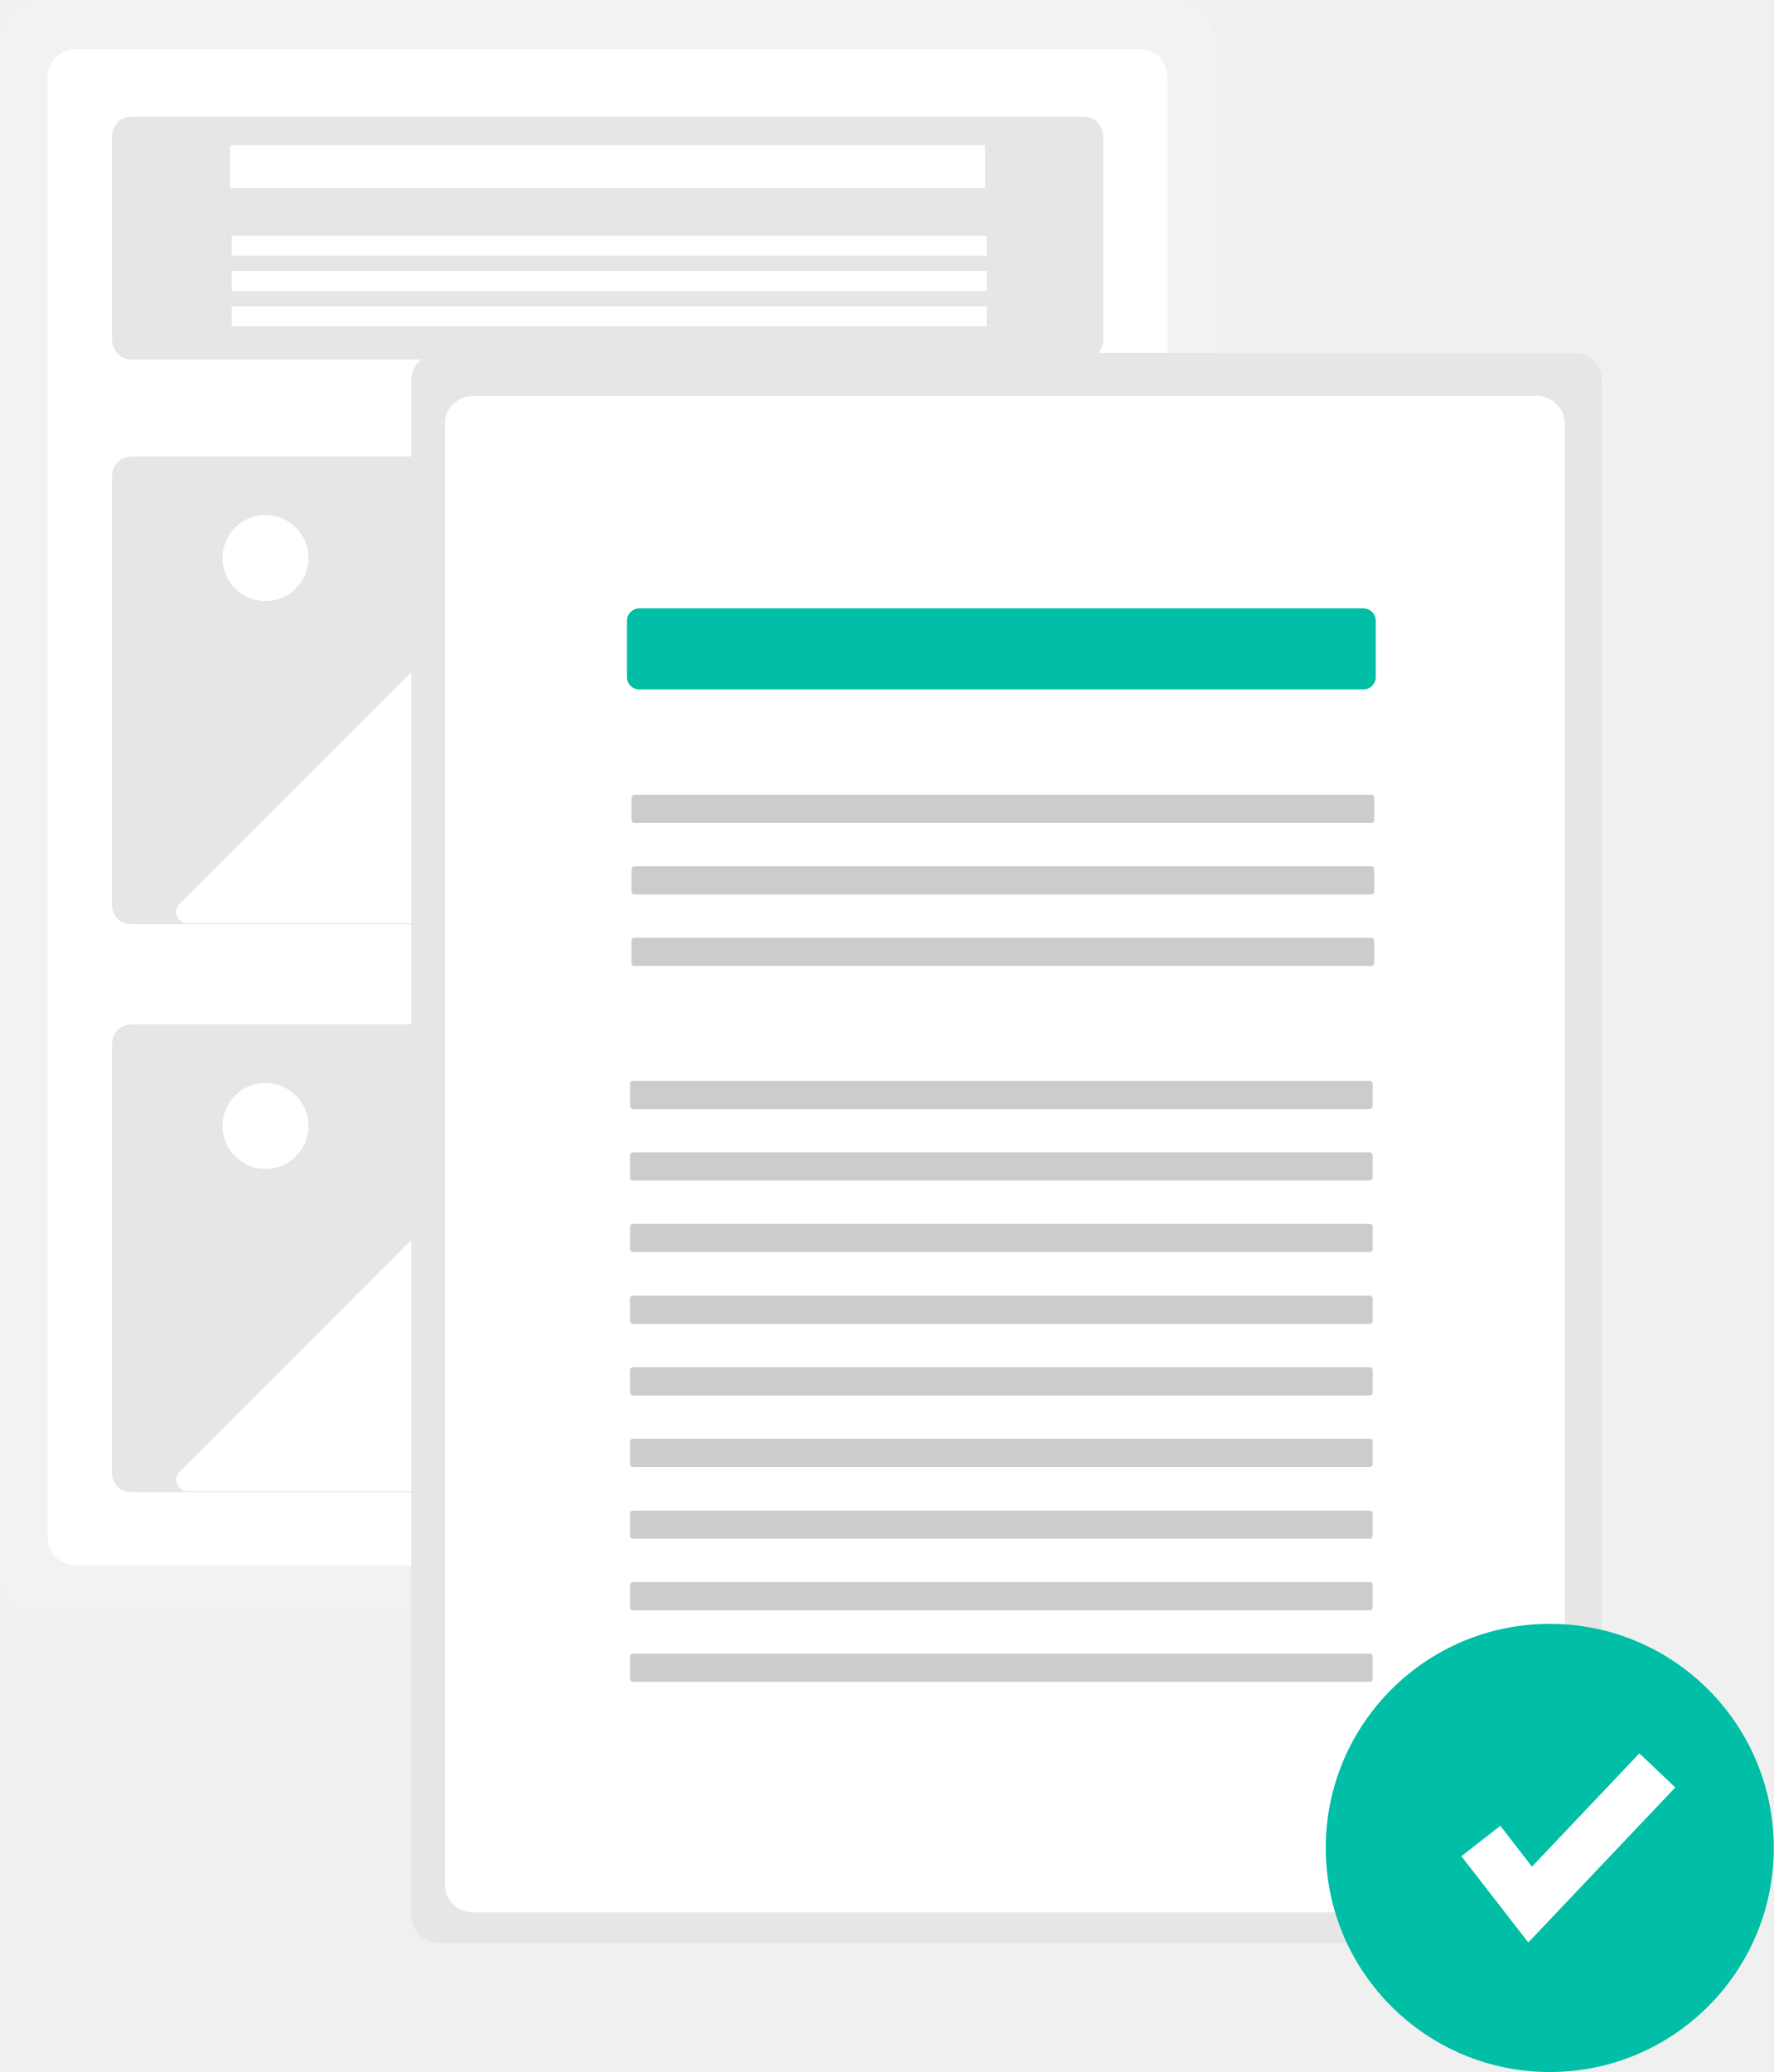
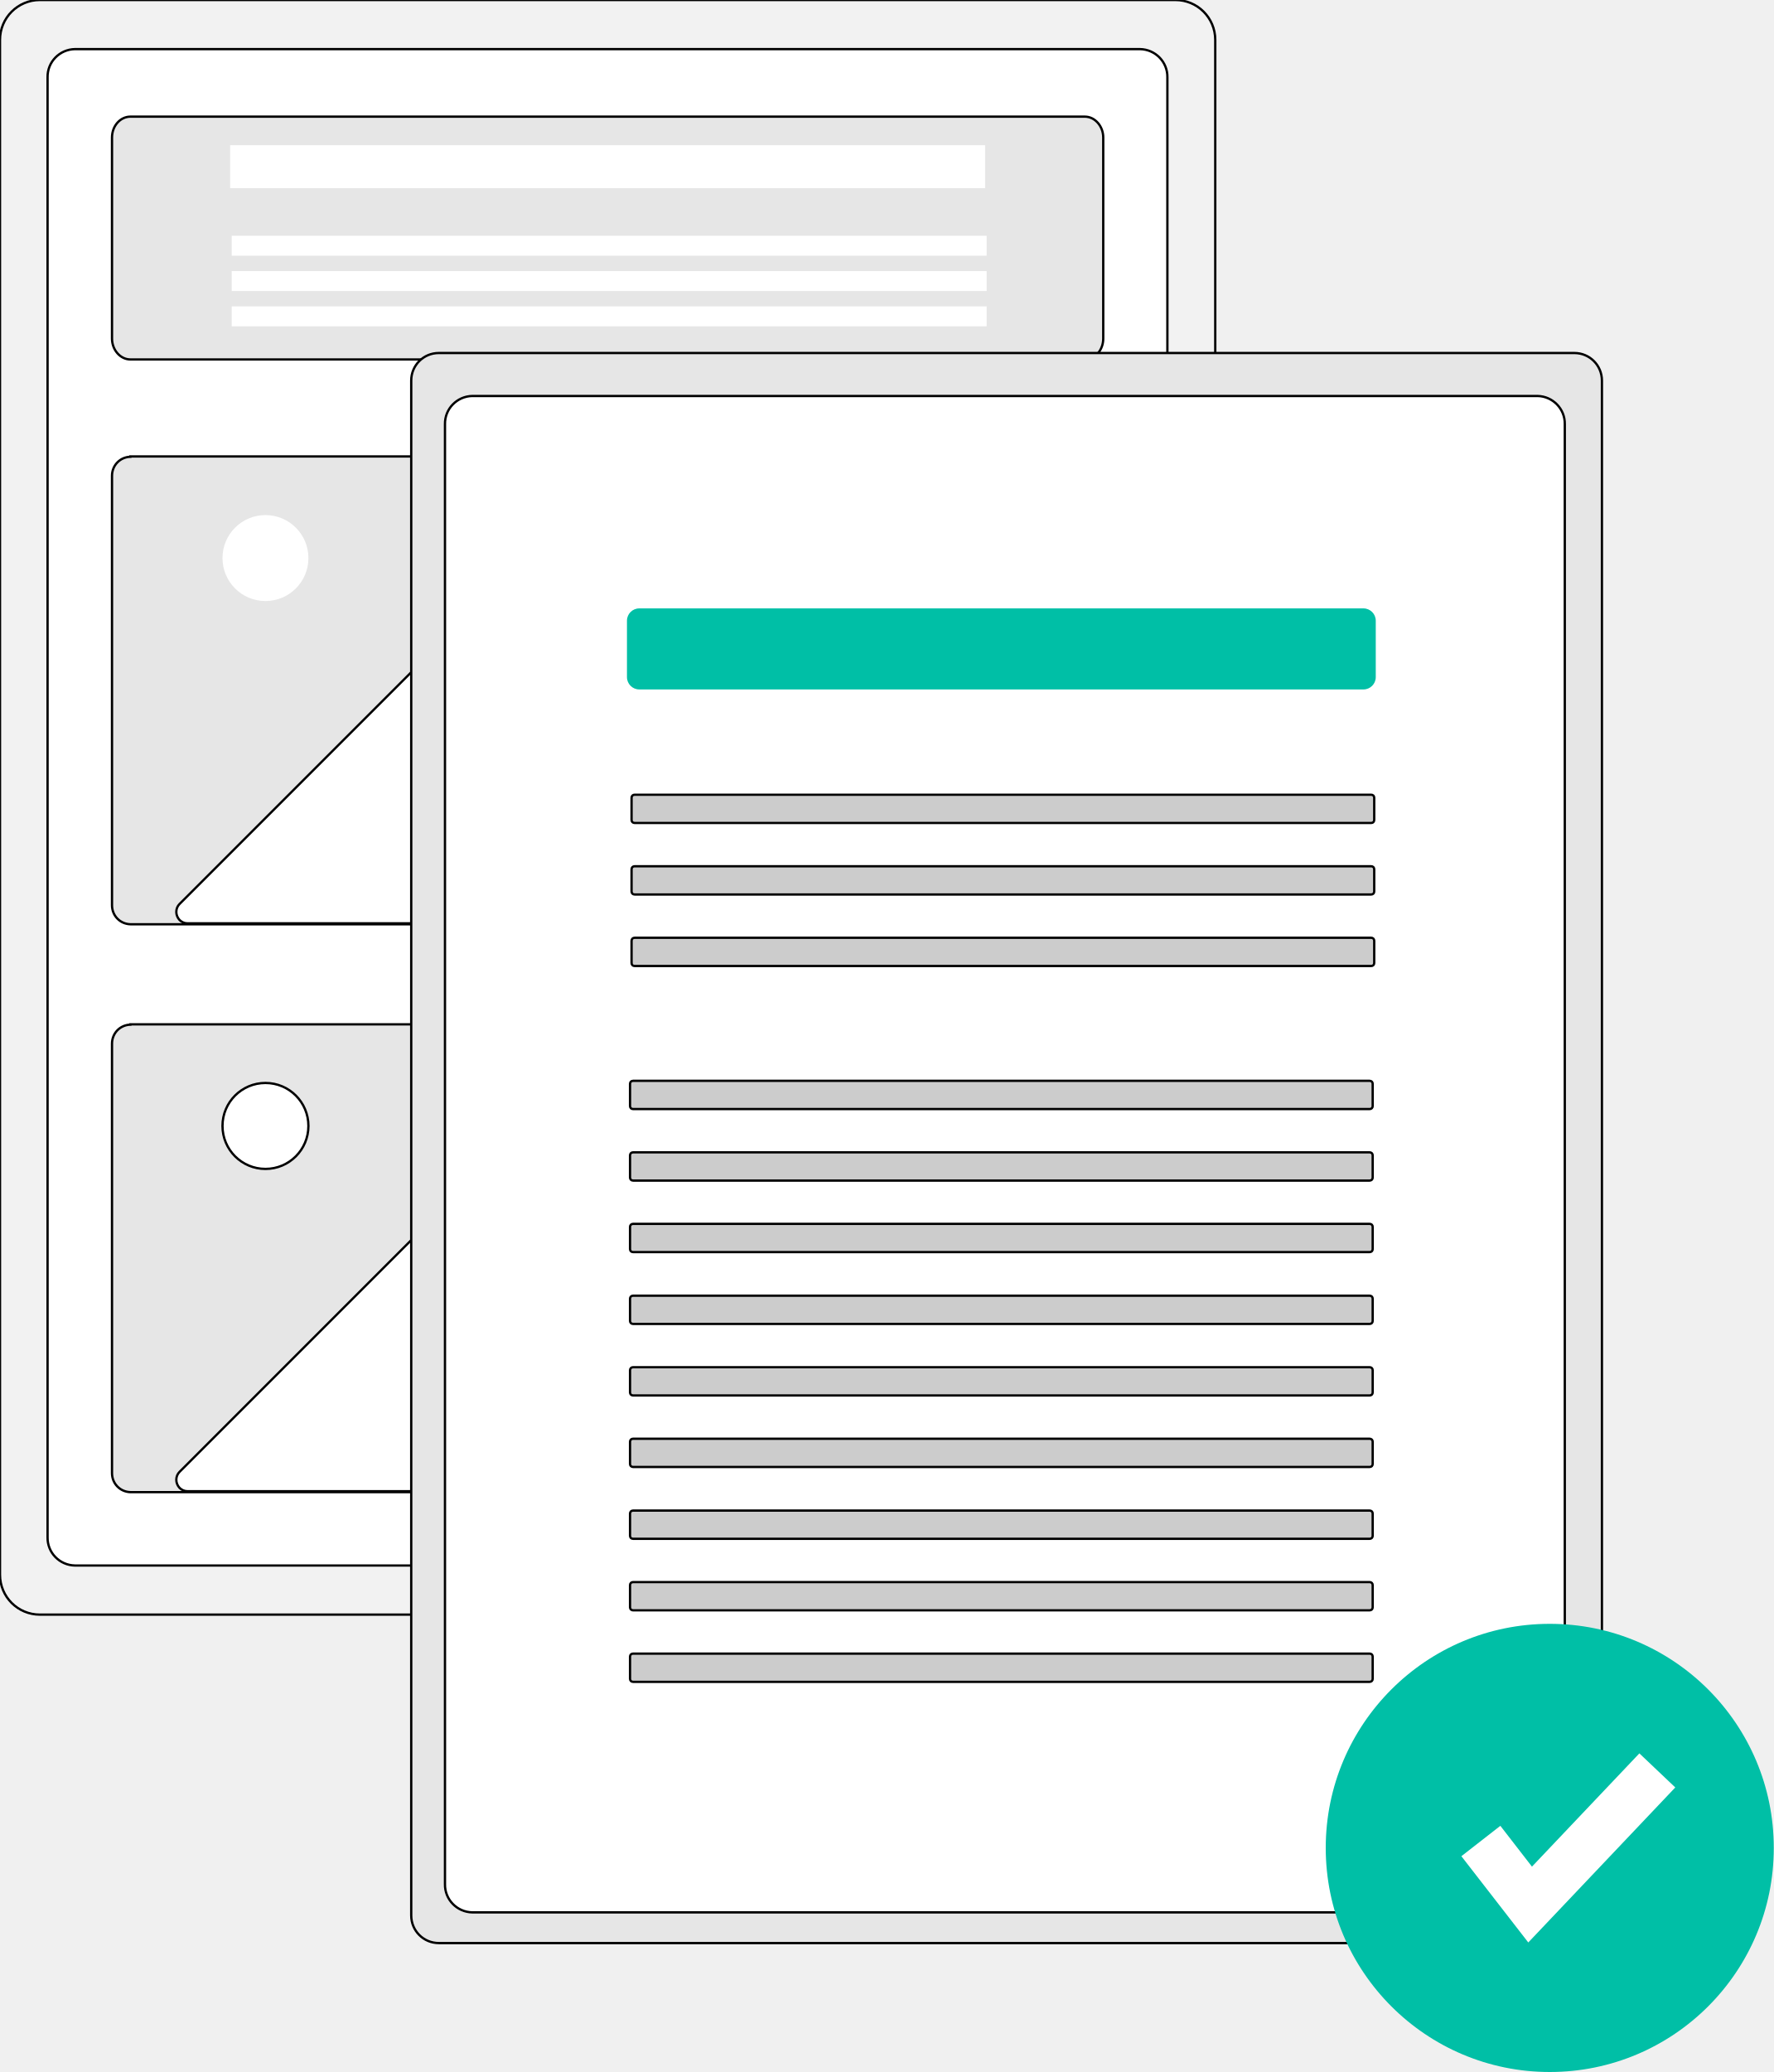
<svg xmlns="http://www.w3.org/2000/svg" version="1.1" id="ad1dd13e-2ec4-4c24-88e7-d38d592282c0" x="0px" y="0px" viewBox="0 0 578 675" style="enable-background:new 0 0 578 675;" xml:space="preserve">
  <style type="text/css">
- 	.st0{fill:#F2F2F2;}
- 	.st1{fill:#FFFFFF;}
- 	.st2{fill:#E6E6E6;}
- 	.st3{fill:#00BFA6;}
- 	.st4{fill:#CCCCCC;}
+ 	.st0{fill:#F2F2F2;stroke:#000000;stroke-width:0.75;stroke-miterlimit:10;}
+ 	.st1{fill:#FFFFFF;stroke:#000000;stroke-width:0.75;stroke-miterlimit:10;}
+ 	.st2{fill:#E6E6E6;stroke:#000000;stroke-width:0.75;stroke-miterlimit:10;}
+ 	.st3{fill:#FFFFFF;}
+ 	.st4{fill:#00BFA6;}
+ 	.st5{fill:#CCCCCC;stroke:#000000;stroke-width:0.75;stroke-miterlimit:10;}
</style>
  <path class="st0" d="M383,0H13C5.8,0,0,5.8,0,13v500c0,7.2,5.8,13,13,13h370c7.2,0,13-5.8,13-13V13C396,5.8,390.2,0,383,0z" />
  <path class="st1" d="M24.4,16c-5,0.1-9,4.2-8.9,9.2v475.6c-0.1,5,3.9,9.1,8.9,9.2h347.1c5-0.1,9-4.2,8.9-9.2V25.2  c0.1-5-3.9-9.1-8.9-9.2H24.4z" />
  <path class="st2" d="M42.5,38c-3.3,0-6,3-6,6.8v65.5c0,3.7,2.7,6.8,6,6.8h311c3.3,0,6-3,6-6.8V44.8c0-3.7-2.7-6.8-6-6.8H42.5z" />
-   <path class="st2" d="M42.5,148.8c-3.4,0.1-6,2.8-6,6.2v139.9c0,3.4,2.6,6.1,6,6.2h311c3.4-0.1,6-2.8,6-6.2V154.9  c0-3.4-2.6-6.1-6-6.2H42.5z" />
-   <rect x="75" y="47.3" class="st1" width="246" height="14" />
-   <rect x="75.5" y="76.8" class="st1" width="246" height="6.5" />
-   <rect x="75.5" y="88.3" class="st1" width="246" height="6.5" />
-   <rect x="75.5" y="99.8" class="st1" width="246" height="6.5" />
-   <path class="st1" d="M221.2,301.3h113.2c2,0,3.6-1.6,3.6-3.6c0-1-0.4-1.9-1.1-2.6l-72.5-72.5c-1.4-1.4-3.7-1.4-5.2,0l-18,18  c-3,3-7.8,3-10.8,0c0,0,0,0,0,0l-56.4-56.4c-1.4-1.4-3.7-1.4-5.2,0L58.5,294.5c-1.4,1.4-1.4,3.7,0,5.2c0.7,0.7,1.6,1.1,2.6,1.1  h160.2L221.2,301.3z" />
-   <circle class="st1" cx="86.5" cy="181.8" r="14" />
-   <path class="st2" d="M42.5,333.8c-3.4,0.1-6,2.8-6,6.2v139.9c0,3.4,2.6,6.1,6,6.2h311c3.4-0.1,6-2.8,6-6.2V339.9  c0-3.4-2.6-6.1-6-6.2H42.5z" />
-   <path class="st1" d="M221.2,486.3h113.2c2,0,3.6-1.6,3.6-3.6c0-1-0.4-1.9-1.1-2.6l-72.5-72.5c-1.4-1.4-3.7-1.4-5.2,0l-18,18  c-3,3-7.8,3-10.8,0c0,0,0,0,0,0l-56.4-56.4c-1.4-1.4-3.7-1.4-5.2,0L58.5,479.5c-1.4,1.4-1.4,3.7,0,5.2c0.7,0.7,1.6,1.1,2.6,1.1  h160.2L221.2,486.3z" />
+   <path class="st2" d="M42.5,148.8c-3.4,0.1-6,2.8-6,6.2v139.9c0,3.4,2.6,6.1,6,6.2h311c3.4-0.1,6-2.8,6-6.2v-140c0-3.4-2.6-6.1-6-6.2  h-311V148.8z" />
+   <rect x="75" y="47.3" class="st3" width="246" height="14" />
+   <rect x="75.5" y="76.8" class="st3" width="246" height="6.5" />
+   <rect x="75.5" y="88.3" class="st3" width="246" height="6.5" />
+   <rect x="75.5" y="99.8" class="st3" width="246" height="6.5" />
+   <path class="st1" d="M221.2,301.3h113.2c2,0,3.6-1.6,3.6-3.6c0-1-0.4-1.9-1.1-2.6l-72.5-72.5c-1.4-1.4-3.7-1.4-5.2,0l-18,18  c-3,3-7.8,3-10.8,0l0,0L174,184.2c-1.4-1.4-3.7-1.4-5.2,0L58.5,294.5c-1.4,1.4-1.4,3.7,0,5.2c0.7,0.7,1.6,1.1,2.6,1.1h160.2  L221.2,301.3z" />
+   <circle class="st3" cx="86.5" cy="181.8" r="14" />
+   <path class="st2" d="M42.5,333.8c-3.4,0.1-6,2.8-6,6.2v139.9c0,3.4,2.6,6.1,6,6.2h311c3.4-0.1,6-2.8,6-6.2v-140c0-3.4-2.6-6.1-6-6.2  h-311V333.8z" />
+   <path class="st1" d="M221.2,486.3h113.2c2,0,3.6-1.6,3.6-3.6c0-1-0.4-1.9-1.1-2.6l-72.5-72.5c-1.4-1.4-3.7-1.4-5.2,0l-18,18  c-3,3-7.8,3-10.8,0l0,0L174,369.2c-1.4-1.4-3.7-1.4-5.2,0L58.5,479.5c-1.4,1.4-1.4,3.7,0,5.2c0.7,0.7,1.6,1.1,2.6,1.1h160.2  L221.2,486.3z" />
  <circle class="st1" cx="86.5" cy="366.8" r="14" />
  <path class="st2" d="M143,115c-5,0-9,4-9,9v500c0,5,4,9,9,9h370c5,0,9-4,9-9V124c0-5-4-9-9-9H143z" />
-   <path class="st1" d="M153.9,129c-5,0.1-9,4.2-8.9,9.2v475.6c-0.1,5,3.9,9.1,8.9,9.2h347.1c5-0.1,9-4.2,8.9-9.2V138.2  c0.1-5-3.9-9.1-8.9-9.2H153.9z" />
-   <path class="st3" d="M208.3,198.2c-2.2,0-4,1.8-4,4v18.4c0,2.2,1.8,4,4,4h236c2.2,0,4-1.8,4-4v-18.4c0-2.2-1.8-4-4-4H208.3z" />
-   <path class="st4" d="M206.8,258.9c-0.6,0-1,0.4-1,1v7.2c0,0.6,0.4,1,1,1h240c0.6,0,1-0.4,1-1v-7.2c0-0.6-0.4-1-1-1H206.8z" />
-   <path class="st4" d="M206.8,282.2c-0.6,0-1,0.4-1,1v7.2c0,0.6,0.4,1,1,1h240c0.6,0,1-0.4,1-1v-7.2c0-0.6-0.4-1-1-1H206.8z" />
-   <path class="st4" d="M206.8,305.5c-0.6,0-1,0.4-1,1v7.2c0,0.6,0.4,1,1,1h240c0.6,0,1-0.4,1-1v-7.2c0-0.6-0.4-1-1-1H206.8z" />
-   <path class="st4" d="M206.3,352.1c-0.6,0-1,0.4-1,1v7.2c0,0.6,0.4,1,1,1h240c0.6,0,1-0.4,1-1v-7.2c0-0.6-0.4-1-1-1H206.3z" />
-   <path class="st4" d="M206.3,375.4c-0.6,0-1,0.4-1,1v7.2c0,0.6,0.4,1,1,1h240c0.6,0,1-0.4,1-1v-7.2c0-0.6-0.4-1-1-1H206.3z" />
-   <path class="st4" d="M206.3,398.7c-0.6,0-1,0.4-1,1v7.2c0,0.6,0.4,1,1,1h240c0.6,0,1-0.4,1-1v-7.2c0-0.6-0.4-1-1-1H206.3z" />
-   <path class="st4" d="M206.3,422.1c-0.6,0-1,0.4-1,1v7.2c0,0.6,0.4,1,1,1h240c0.6,0,1-0.4,1-1v-7.2c0-0.6-0.4-1-1-1H206.3z" />
-   <path class="st4" d="M206.3,445.4c-0.6,0-1,0.4-1,1v7.2c0,0.6,0.4,1,1,1h240c0.6,0,1-0.4,1-1v-7.2c0-0.6-0.4-1-1-1H206.3z" />
-   <path class="st4" d="M206.3,468.7c-0.6,0-1,0.4-1,1v7.2c0,0.6,0.4,1,1,1h240c0.6,0,1-0.4,1-1v-7.2c0-0.6-0.4-1-1-1H206.3z" />
-   <path class="st4" d="M206.3,492.1c-0.6,0-1,0.4-1,1v7.2c0,0.6,0.4,1,1,1h240c0.6,0,1-0.4,1-1v-7.2c0-0.6-0.4-1-1-1H206.3z" />
-   <path class="st4" d="M206.3,515.4c-0.6,0-1,0.4-1,1v7.2c0,0.6,0.4,1,1,1h240c0.6,0,1-0.4,1-1v-7.2c0-0.6-0.4-1-1-1H206.3z" />
-   <path class="st4" d="M206.3,538.7c-0.6,0-1,0.4-1,1v7.2c0,0.6,0.4,1,1,1h240c0.6,0,1-0.4,1-1v-7.2c0-0.6-0.4-1-1-1H206.3z" />
-   <circle class="st3" cx="505" cy="602" r="73" />
-   <polygon class="st1" points="498,632.8 476.2,604.7 488.9,594.8 499.2,608.1 534.2,571.2 545.9,582.3 " />
+   <path class="st1" d="M153.9,129c-5,0.1-9,4.2-8.9,9.2v475.6c-0.1,5,3.9,9.1,8.9,9.2H501c5-0.1,9-4.2,8.9-9.2V138.2  c0.1-5-3.9-9.1-8.9-9.2H153.9z" />
+   <path class="st4" d="M208.3,198.2c-2.2,0-4,1.8-4,4v18.4c0,2.2,1.8,4,4,4h236c2.2,0,4-1.8,4-4v-18.4c0-2.2-1.8-4-4-4H208.3z" />
+   <path class="st5" d="M206.8,258.9c-0.6,0-1,0.4-1,1v7.2c0,0.6,0.4,1,1,1h240c0.6,0,1-0.4,1-1v-7.2c0-0.6-0.4-1-1-1H206.8z" />
+   <path class="st5" d="M206.8,282.2c-0.6,0-1,0.4-1,1v7.2c0,0.6,0.4,1,1,1h240c0.6,0,1-0.4,1-1v-7.2c0-0.6-0.4-1-1-1H206.8z" />
+   <path class="st5" d="M206.8,305.5c-0.6,0-1,0.4-1,1v7.2c0,0.6,0.4,1,1,1h240c0.6,0,1-0.4,1-1v-7.2c0-0.6-0.4-1-1-1H206.8z" />
+   <path class="st5" d="M206.3,352.1c-0.6,0-1,0.4-1,1v7.2c0,0.6,0.4,1,1,1h240c0.6,0,1-0.4,1-1v-7.2c0-0.6-0.4-1-1-1H206.3z" />
+   <path class="st5" d="M206.3,375.4c-0.6,0-1,0.4-1,1v7.2c0,0.6,0.4,1,1,1h240c0.6,0,1-0.4,1-1v-7.2c0-0.6-0.4-1-1-1H206.3z" />
+   <path class="st5" d="M206.3,398.7c-0.6,0-1,0.4-1,1v7.2c0,0.6,0.4,1,1,1h240c0.6,0,1-0.4,1-1v-7.2c0-0.6-0.4-1-1-1H206.3z" />
+   <path class="st5" d="M206.3,422.1c-0.6,0-1,0.4-1,1v7.2c0,0.6,0.4,1,1,1h240c0.6,0,1-0.4,1-1v-7.2c0-0.6-0.4-1-1-1H206.3z" />
+   <path class="st5" d="M206.3,445.4c-0.6,0-1,0.4-1,1v7.2c0,0.6,0.4,1,1,1h240c0.6,0,1-0.4,1-1v-7.2c0-0.6-0.4-1-1-1H206.3z" />
+   <path class="st5" d="M206.3,468.7c-0.6,0-1,0.4-1,1v7.2c0,0.6,0.4,1,1,1h240c0.6,0,1-0.4,1-1v-7.2c0-0.6-0.4-1-1-1H206.3z" />
+   <path class="st5" d="M206.3,492.1c-0.6,0-1,0.4-1,1v7.2c0,0.6,0.4,1,1,1h240c0.6,0,1-0.4,1-1v-7.2c0-0.6-0.4-1-1-1H206.3z" />
+   <path class="st5" d="M206.3,515.4c-0.6,0-1,0.4-1,1v7.2c0,0.6,0.4,1,1,1h240c0.6,0,1-0.4,1-1v-7.2c0-0.6-0.4-1-1-1H206.3z" />
+   <path class="st5" d="M206.3,538.7c-0.6,0-1,0.4-1,1v7.2c0,0.6,0.4,1,1,1h240c0.6,0,1-0.4,1-1v-7.2c0-0.6-0.4-1-1-1H206.3z" />
+   <circle class="st4" cx="505" cy="602" r="73" />
+   <polygon class="st3" points="498,632.8 476.2,604.7 488.9,594.8 499.2,608.1 534.2,571.2 545.9,582.3 " />
</svg>
